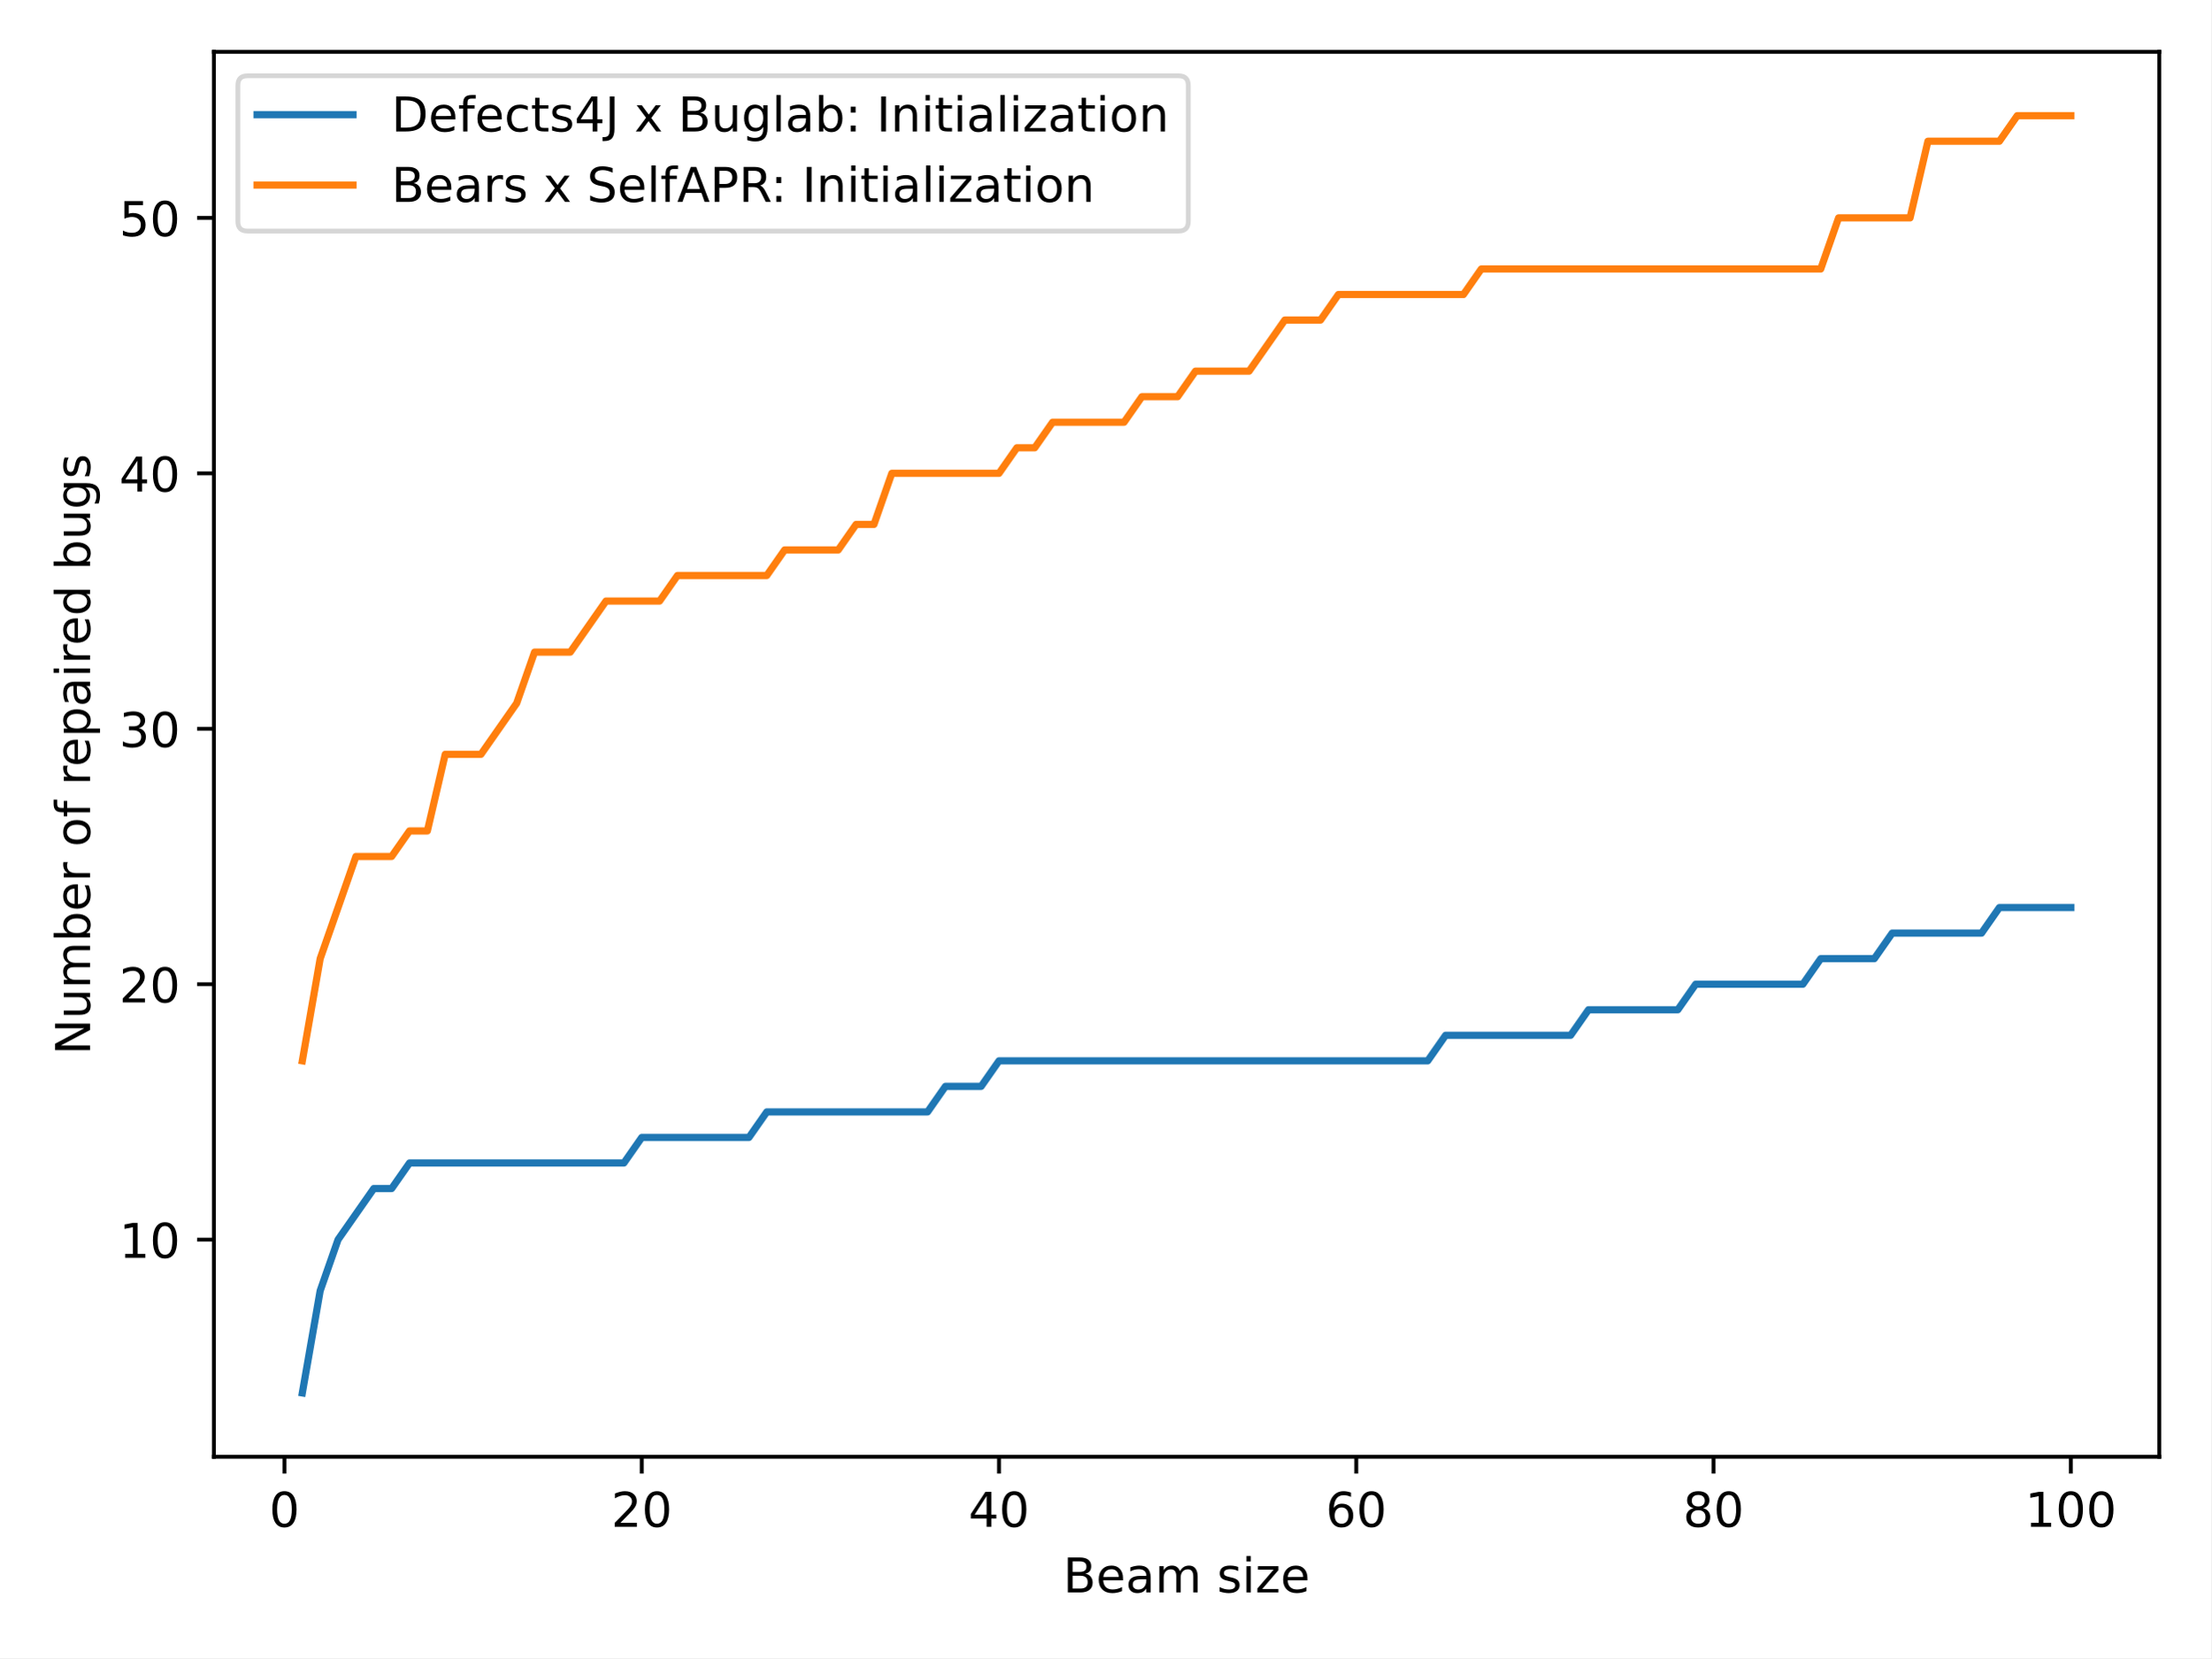
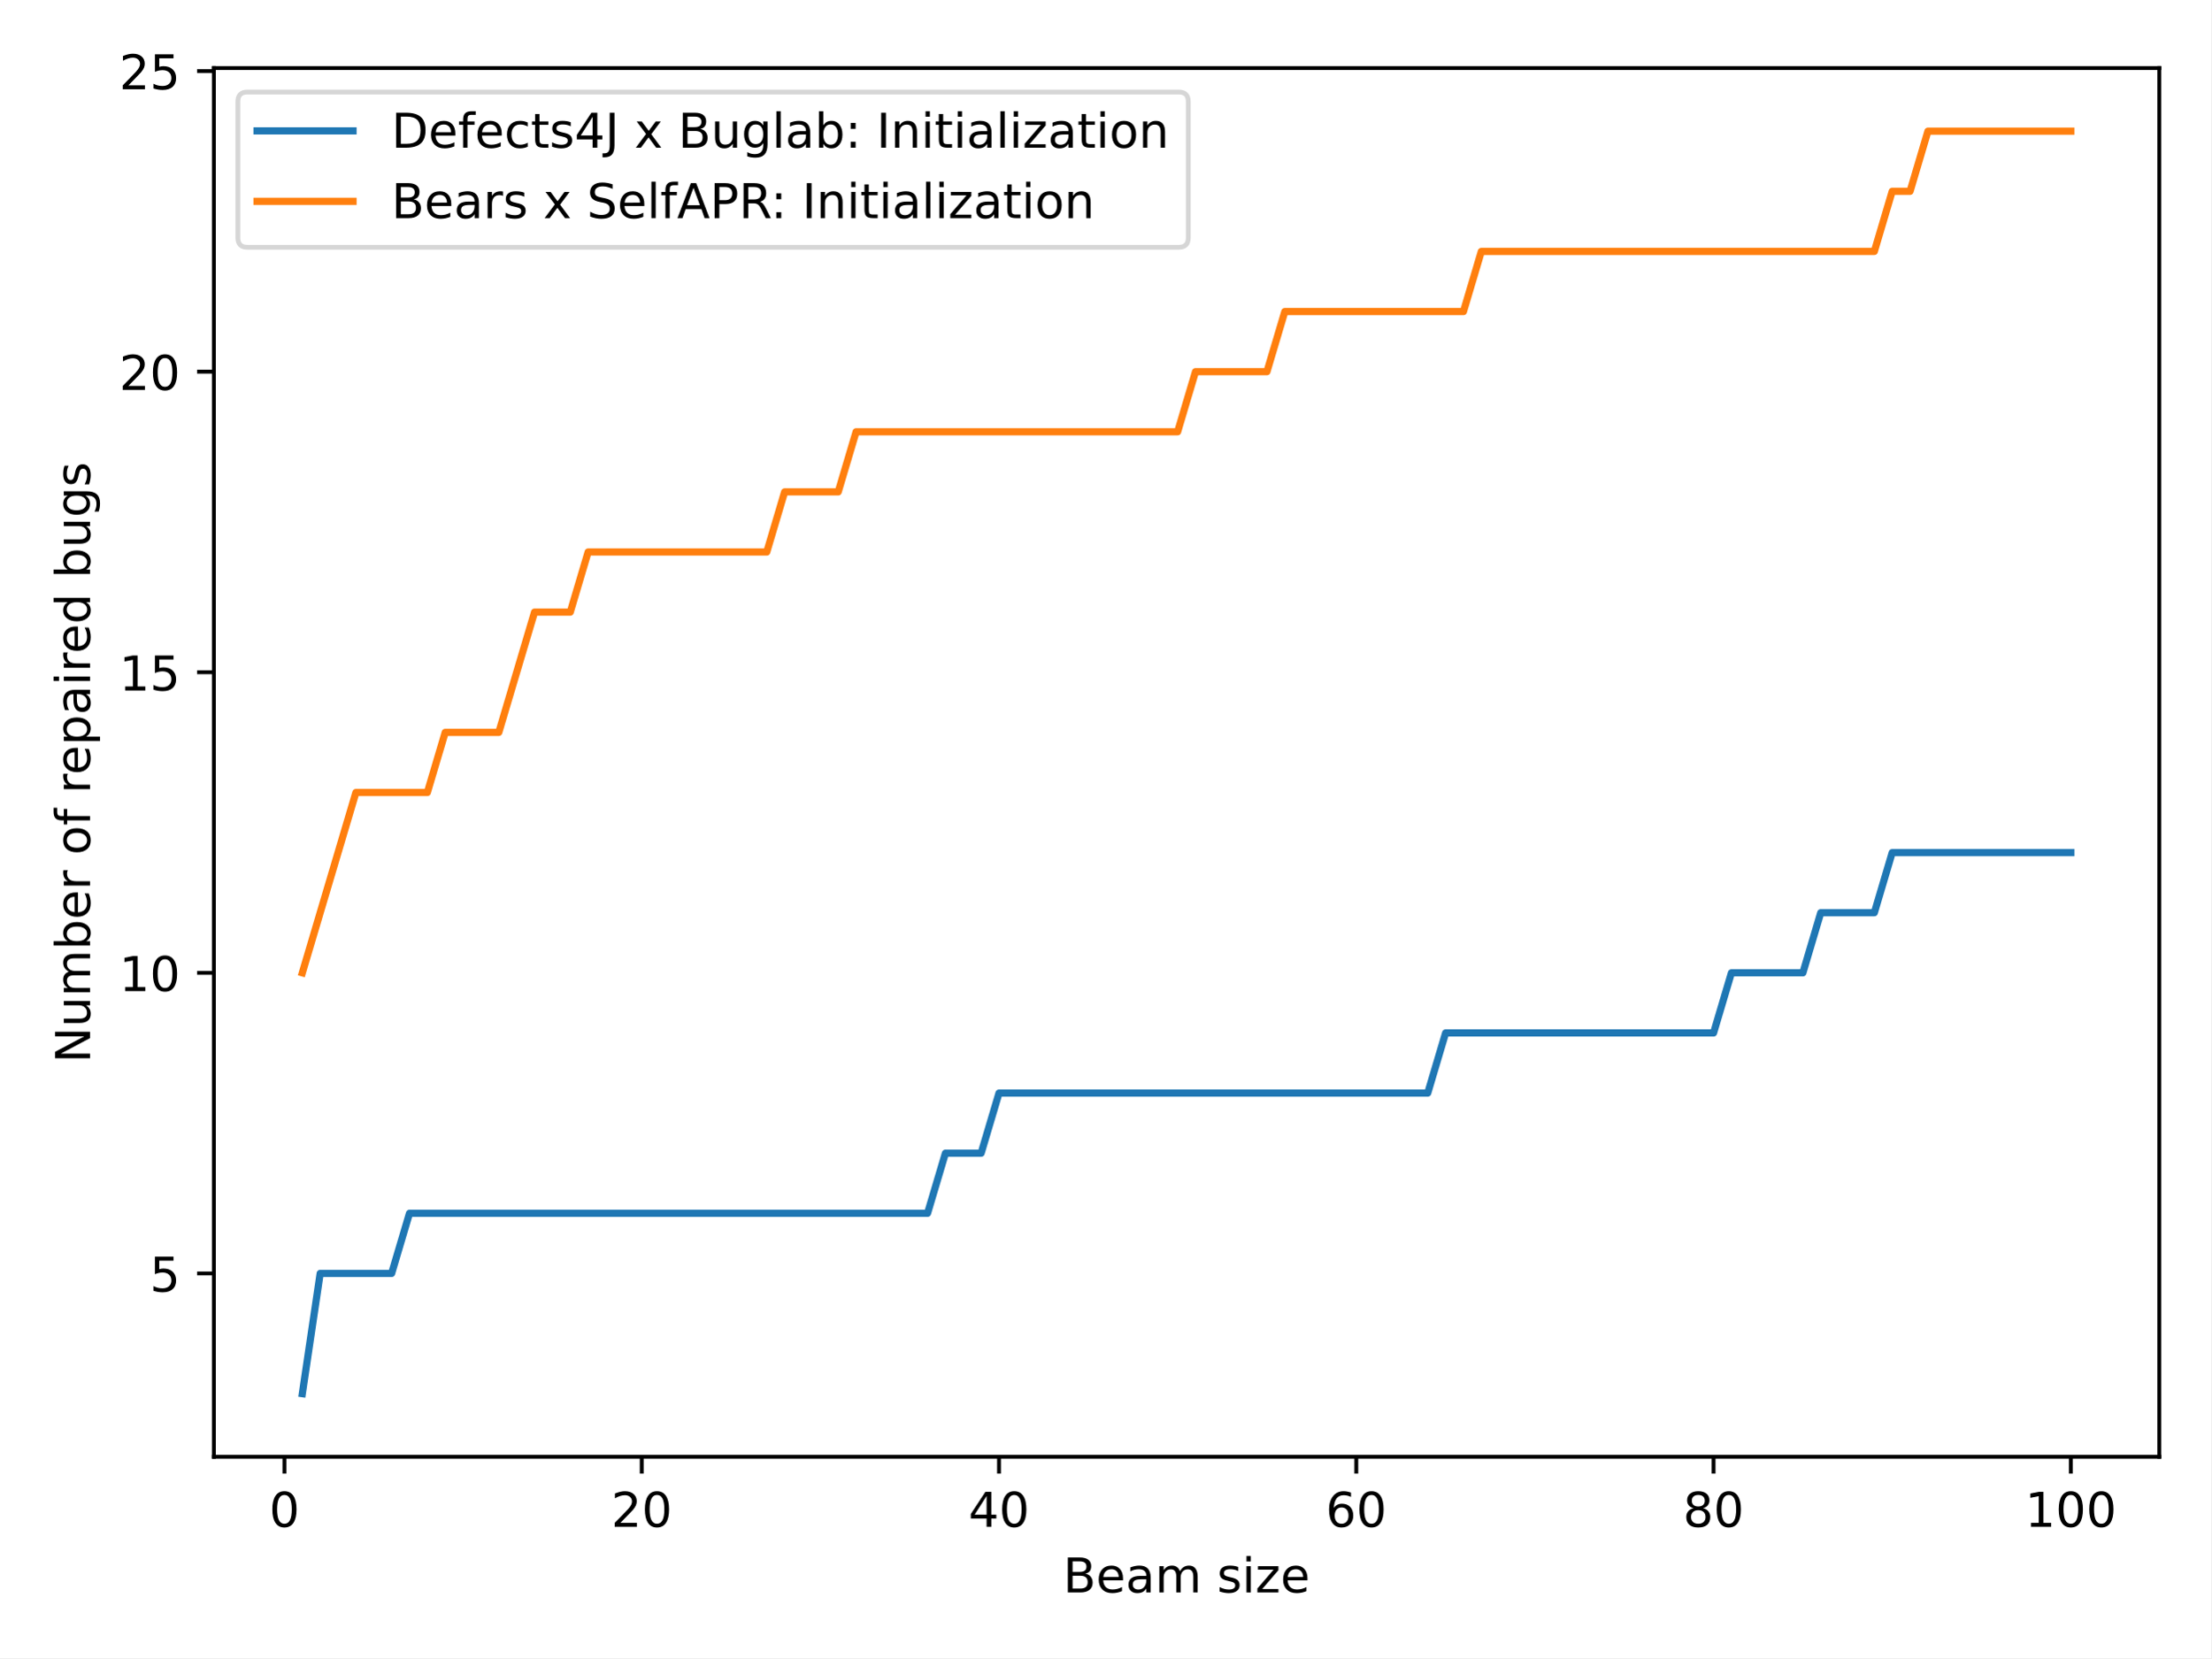
<svg xmlns="http://www.w3.org/2000/svg" xmlns:xlink="http://www.w3.org/1999/xlink" width="460.8pt" height="345.6pt" viewBox="0 0 460.8 345.6" version="1.1">
  <defs>
    <style type="text/css">*{stroke-linejoin: round; stroke-linecap: butt}</style>
  </defs>
  <g id="figure_1">
    <g id="patch_1">
      <path d="M 0 345.6  L 460.8 345.6  L 460.8 0  L 0 0  z " style="fill: #ffffff" />
    </g>
    <g id="axes_1">
      <g id="patch_2">
-         <path d="M 44.57 303.64  L 450 303.64  L 450 10.8  L 44.57 10.8  z " style="fill: #ffffff" />
+         <path d="M 44.57 303.64  L 450 303.64  L 450 14.184  L 44.57 14.184  z " style="fill: #ffffff" />
      </g>
      <g id="matplotlib.axis_1">
        <g id="xtick_1">
          <g id="line2d_1">
            <defs>
-               <path id="m3b5774e916" d="M 0 0  L 0 3.5  " style="stroke: #000000; stroke-width: 0.8" />
-             </defs>
-             <g>
-               <use xlink:href="#m3b5774e916" x="59.276" y="303.64" style="stroke: #000000; stroke-width: 0.8" />
+               <path id="mee2458cc23" d="M 0 0  L 0 3.5  " style="stroke: #000000; stroke-width: 0.8" />
+             </defs>
+             <g>
+               <use xlink:href="#mee2458cc23" x="59.276" y="303.64" style="stroke: #000000; stroke-width: 0.8" />
            </g>
          </g>
          <g id="text_1">
            <g transform="translate(56.09443 318.2384)scale(0.1 -0.1)">
              <defs>
                <path id="DejaVuSans-30" d="M 2034 4250  Q 1547 4250 1301 3770  Q 1056 3291 1056 2328  Q 1056 1369 1301 889  Q 1547 409 2034 409  Q 2525 409 2770 889  Q 3016 1369 3016 2328  Q 3016 3291 2770 3770  Q 2525 4250 2034 4250  z M 2034 4750  Q 2819 4750 3233 4129  Q 3647 3509 3647 2328  Q 3647 1150 3233 529  Q 2819 -91 2034 -91  Q 1250 -91 836 529  Q 422 1150 422 2328  Q 422 3509 836 4129  Q 1250 4750 2034 4750  z " transform="scale(0.015625)" />
              </defs>
              <use xlink:href="#DejaVuSans-30" />
            </g>
          </g>
        </g>
        <g id="xtick_2">
          <g id="line2d_2">
            <g>
-               <use xlink:href="#m3b5774e916" x="133.735" y="303.64" style="stroke: #000000; stroke-width: 0.8" />
+               <use xlink:href="#mee2458cc23" x="133.735" y="303.64" style="stroke: #000000; stroke-width: 0.8" />
            </g>
          </g>
          <g id="text_2">
            <g transform="translate(127.3723 318.2384)scale(0.1 -0.1)">
              <defs>
                <path id="DejaVuSans-32" d="M 1228 531  L 3431 531  L 3431 0  L 469 0  L 469 531  Q 828 903 1448 1529  Q 2069 2156 2228 2338  Q 2531 2678 2651 2914  Q 2772 3150 2772 3378  Q 2772 3750 2511 3984  Q 2250 4219 1831 4219  Q 1534 4219 1204 4116  Q 875 4013 500 3803  L 500 4441  Q 881 4594 1212 4672  Q 1544 4750 1819 4750  Q 2544 4750 2975 4387  Q 3406 4025 3406 3419  Q 3406 3131 3298 2873  Q 3191 2616 2906 2266  Q 2828 2175 2409 1742  Q 1991 1309 1228 531  z " transform="scale(0.015625)" />
              </defs>
              <use xlink:href="#DejaVuSans-32" />
              <use xlink:href="#DejaVuSans-30" x="63.623" />
            </g>
          </g>
        </g>
        <g id="xtick_3">
          <g id="line2d_3">
            <g>
-               <use xlink:href="#m3b5774e916" x="208.194" y="303.64" style="stroke: #000000; stroke-width: 0.8" />
+               <use xlink:href="#mee2458cc23" x="208.194" y="303.64" style="stroke: #000000; stroke-width: 0.8" />
            </g>
          </g>
          <g id="text_3">
            <g transform="translate(201.8315 318.2384)scale(0.1 -0.1)">
              <defs>
                <path id="DejaVuSans-34" d="M 2419 4116  L 825 1625  L 2419 1625  L 2419 4116  z M 2253 4666  L 3047 4666  L 3047 1625  L 3713 1625  L 3713 1100  L 3047 1100  L 3047 0  L 2419 0  L 2419 1100  L 313 1100  L 313 1709  L 2253 4666  z " transform="scale(0.015625)" />
              </defs>
              <use xlink:href="#DejaVuSans-34" />
              <use xlink:href="#DejaVuSans-30" x="63.623" />
            </g>
          </g>
        </g>
        <g id="xtick_4">
          <g id="line2d_4">
            <g>
-               <use xlink:href="#m3b5774e916" x="282.653" y="303.64" style="stroke: #000000; stroke-width: 0.8" />
+               <use xlink:href="#mee2458cc23" x="282.653" y="303.64" style="stroke: #000000; stroke-width: 0.8" />
            </g>
          </g>
          <g id="text_4">
            <g transform="translate(276.2906 318.2384)scale(0.1 -0.1)">
              <defs>
                <path id="DejaVuSans-36" d="M 2113 2584  Q 1688 2584 1439 2293  Q 1191 2003 1191 1497  Q 1191 994 1439 701  Q 1688 409 2113 409  Q 2538 409 2786 701  Q 3034 994 3034 1497  Q 3034 2003 2786 2293  Q 2538 2584 2113 2584  z M 3366 4563  L 3366 3988  Q 3128 4100 2886 4159  Q 2644 4219 2406 4219  Q 1781 4219 1451 3797  Q 1122 3375 1075 2522  Q 1259 2794 1537 2939  Q 1816 3084 2150 3084  Q 2853 3084 3261 2657  Q 3669 2231 3669 1497  Q 3669 778 3244 343  Q 2819 -91 2113 -91  Q 1303 -91 875 529  Q 447 1150 447 2328  Q 447 3434 972 4092  Q 1497 4750 2381 4750  Q 2619 4750 2861 4703  Q 3103 4656 3366 4563  z " transform="scale(0.015625)" />
              </defs>
              <use xlink:href="#DejaVuSans-36" />
              <use xlink:href="#DejaVuSans-30" x="63.623" />
            </g>
          </g>
        </g>
        <g id="xtick_5">
          <g id="line2d_5">
            <g>
-               <use xlink:href="#m3b5774e916" x="357.112" y="303.64" style="stroke: #000000; stroke-width: 0.8" />
+               <use xlink:href="#mee2458cc23" x="357.112" y="303.64" style="stroke: #000000; stroke-width: 0.8" />
            </g>
          </g>
          <g id="text_5">
            <g transform="translate(350.7497 318.2384)scale(0.1 -0.1)">
              <defs>
                <path id="DejaVuSans-38" d="M 2034 2216  Q 1584 2216 1326 1975  Q 1069 1734 1069 1313  Q 1069 891 1326 650  Q 1584 409 2034 409  Q 2484 409 2743 651  Q 3003 894 3003 1313  Q 3003 1734 2745 1975  Q 2488 2216 2034 2216  z M 1403 2484  Q 997 2584 770 2862  Q 544 3141 544 3541  Q 544 4100 942 4425  Q 1341 4750 2034 4750  Q 2731 4750 3128 4425  Q 3525 4100 3525 3541  Q 3525 3141 3298 2862  Q 3072 2584 2669 2484  Q 3125 2378 3379 2068  Q 3634 1759 3634 1313  Q 3634 634 3220 271  Q 2806 -91 2034 -91  Q 1263 -91 848 271  Q 434 634 434 1313  Q 434 1759 690 2068  Q 947 2378 1403 2484  z M 1172 3481  Q 1172 3119 1398 2916  Q 1625 2713 2034 2713  Q 2441 2713 2670 2916  Q 2900 3119 2900 3481  Q 2900 3844 2670 4047  Q 2441 4250 2034 4250  Q 1625 4250 1398 4047  Q 1172 3844 1172 3481  z " transform="scale(0.015625)" />
              </defs>
              <use xlink:href="#DejaVuSans-38" />
              <use xlink:href="#DejaVuSans-30" x="63.623" />
            </g>
          </g>
        </g>
        <g id="xtick_6">
          <g id="line2d_6">
            <g>
-               <use xlink:href="#m3b5774e916" x="431.571" y="303.64" style="stroke: #000000; stroke-width: 0.8" />
+               <use xlink:href="#mee2458cc23" x="431.571" y="303.64" style="stroke: #000000; stroke-width: 0.8" />
            </g>
          </g>
          <g id="text_6">
            <g transform="translate(422.0276 318.2384)scale(0.1 -0.1)">
              <defs>
                <path id="DejaVuSans-31" d="M 794 531  L 1825 531  L 1825 4091  L 703 3866  L 703 4441  L 1819 4666  L 2450 4666  L 2450 531  L 3481 531  L 3481 0  L 794 0  L 794 531  z " transform="scale(0.015625)" />
              </defs>
              <use xlink:href="#DejaVuSans-31" />
              <use xlink:href="#DejaVuSans-30" x="63.623" />
              <use xlink:href="#DejaVuSans-30" x="127.246" />
            </g>
          </g>
        </g>
        <g id="text_7">
          <g transform="translate(221.56 331.9166)scale(0.1 -0.1)">
            <defs>
              <path id="DejaVuSans-42" d="M 1259 2228  L 1259 519  L 2272 519  Q 2781 519 3026 730  Q 3272 941 3272 1375  Q 3272 1813 3026 2020  Q 2781 2228 2272 2228  L 1259 2228  z M 1259 4147  L 1259 2741  L 2194 2741  Q 2656 2741 2882 2914  Q 3109 3088 3109 3444  Q 3109 3797 2882 3972  Q 2656 4147 2194 4147  L 1259 4147  z M 628 4666  L 2241 4666  Q 2963 4666 3353 4366  Q 3744 4066 3744 3513  Q 3744 3084 3544 2831  Q 3344 2578 2956 2516  Q 3422 2416 3680 2098  Q 3938 1781 3938 1306  Q 3938 681 3513 340  Q 3088 0 2303 0  L 628 0  L 628 4666  z " transform="scale(0.015625)" />
              <path id="DejaVuSans-65" d="M 3597 1894  L 3597 1613  L 953 1613  Q 991 1019 1311 708  Q 1631 397 2203 397  Q 2534 397 2845 478  Q 3156 559 3463 722  L 3463 178  Q 3153 47 2828 -22  Q 2503 -91 2169 -91  Q 1331 -91 842 396  Q 353 884 353 1716  Q 353 2575 817 3079  Q 1281 3584 2069 3584  Q 2775 3584 3186 3129  Q 3597 2675 3597 1894  z M 3022 2063  Q 3016 2534 2758 2815  Q 2500 3097 2075 3097  Q 1594 3097 1305 2825  Q 1016 2553 972 2059  L 3022 2063  z " transform="scale(0.015625)" />
              <path id="DejaVuSans-61" d="M 2194 1759  Q 1497 1759 1228 1600  Q 959 1441 959 1056  Q 959 750 1161 570  Q 1363 391 1709 391  Q 2188 391 2477 730  Q 2766 1069 2766 1631  L 2766 1759  L 2194 1759  z M 3341 1997  L 3341 0  L 2766 0  L 2766 531  Q 2569 213 2275 61  Q 1981 -91 1556 -91  Q 1019 -91 701 211  Q 384 513 384 1019  Q 384 1609 779 1909  Q 1175 2209 1959 2209  L 2766 2209  L 2766 2266  Q 2766 2663 2505 2880  Q 2244 3097 1772 3097  Q 1472 3097 1187 3025  Q 903 2953 641 2809  L 641 3341  Q 956 3463 1253 3523  Q 1550 3584 1831 3584  Q 2591 3584 2966 3190  Q 3341 2797 3341 1997  z " transform="scale(0.015625)" />
              <path id="DejaVuSans-6d" d="M 3328 2828  Q 3544 3216 3844 3400  Q 4144 3584 4550 3584  Q 5097 3584 5394 3201  Q 5691 2819 5691 2113  L 5691 0  L 5113 0  L 5113 2094  Q 5113 2597 4934 2840  Q 4756 3084 4391 3084  Q 3944 3084 3684 2787  Q 3425 2491 3425 1978  L 3425 0  L 2847 0  L 2847 2094  Q 2847 2600 2669 2842  Q 2491 3084 2119 3084  Q 1678 3084 1418 2786  Q 1159 2488 1159 1978  L 1159 0  L 581 0  L 581 3500  L 1159 3500  L 1159 2956  Q 1356 3278 1631 3431  Q 1906 3584 2284 3584  Q 2666 3584 2933 3390  Q 3200 3197 3328 2828  z " transform="scale(0.015625)" />
              <path id="DejaVuSans-20" transform="scale(0.015625)" />
              <path id="DejaVuSans-73" d="M 2834 3397  L 2834 2853  Q 2591 2978 2328 3040  Q 2066 3103 1784 3103  Q 1356 3103 1142 2972  Q 928 2841 928 2578  Q 928 2378 1081 2264  Q 1234 2150 1697 2047  L 1894 2003  Q 2506 1872 2764 1633  Q 3022 1394 3022 966  Q 3022 478 2636 193  Q 2250 -91 1575 -91  Q 1294 -91 989 -36  Q 684 19 347 128  L 347 722  Q 666 556 975 473  Q 1284 391 1588 391  Q 1994 391 2212 530  Q 2431 669 2431 922  Q 2431 1156 2273 1281  Q 2116 1406 1581 1522  L 1381 1569  Q 847 1681 609 1914  Q 372 2147 372 2553  Q 372 3047 722 3315  Q 1072 3584 1716 3584  Q 2034 3584 2315 3537  Q 2597 3491 2834 3397  z " transform="scale(0.015625)" />
              <path id="DejaVuSans-69" d="M 603 3500  L 1178 3500  L 1178 0  L 603 0  L 603 3500  z M 603 4863  L 1178 4863  L 1178 4134  L 603 4134  L 603 4863  z " transform="scale(0.015625)" />
              <path id="DejaVuSans-7a" d="M 353 3500  L 3084 3500  L 3084 2975  L 922 459  L 3084 459  L 3084 0  L 275 0  L 275 525  L 2438 3041  L 353 3041  L 353 3500  z " transform="scale(0.015625)" />
            </defs>
            <use xlink:href="#DejaVuSans-42" />
            <use xlink:href="#DejaVuSans-65" x="68.604" />
            <use xlink:href="#DejaVuSans-61" x="130.127" />
            <use xlink:href="#DejaVuSans-6d" x="191.406" />
            <use xlink:href="#DejaVuSans-20" x="288.818" />
            <use xlink:href="#DejaVuSans-73" x="320.605" />
            <use xlink:href="#DejaVuSans-69" x="372.705" />
            <use xlink:href="#DejaVuSans-7a" x="400.488" />
            <use xlink:href="#DejaVuSans-65" x="452.979" />
          </g>
        </g>
      </g>
      <g id="matplotlib.axis_2">
        <g id="ytick_1">
          <g id="line2d_7">
            <defs>
-               <path id="m603ce74f40" d="M 0 0  L -3.5 0  " style="stroke: #000000; stroke-width: 0.8" />
-             </defs>
-             <g>
-               <use xlink:href="#m603ce74f40" x="44.57" y="258.383" style="stroke: #000000; stroke-width: 0.8" />
+               <path id="m4f5c4b440c" d="M 0 0  L -3.5 0  " style="stroke: #000000; stroke-width: 0.8" />
+             </defs>
+             <g>
+               <use xlink:href="#m4f5c4b440c" x="44.57" y="265.422" style="stroke: #000000; stroke-width: 0.8" />
            </g>
          </g>
          <g id="text_8">
-             <g transform="translate(24.845 262.1821)scale(0.1 -0.1)">
-               <use xlink:href="#DejaVuSans-31" />
-               <use xlink:href="#DejaVuSans-30" x="63.623" />
+             <g transform="translate(31.2075 269.221)scale(0.1 -0.1)">
+               <defs>
+                 <path id="DejaVuSans-35" d="M 691 4666  L 3169 4666  L 3169 4134  L 1269 4134  L 1269 2991  Q 1406 3038 1543 3061  Q 1681 3084 1819 3084  Q 2600 3084 3056 2656  Q 3513 2228 3513 1497  Q 3513 744 3044 326  Q 2575 -91 1722 -91  Q 1428 -91 1123 -41  Q 819 9 494 109  L 494 744  Q 775 591 1075 516  Q 1375 441 1709 441  Q 2250 441 2565 725  Q 2881 1009 2881 1497  Q 2881 1984 2565 2268  Q 2250 2553 1709 2553  Q 1456 2553 1204 2497  Q 953 2441 691 2322  L 691 4666  z " transform="scale(0.015625)" />
+               </defs>
+               <use xlink:href="#DejaVuSans-35" />
            </g>
          </g>
        </g>
        <g id="ytick_2">
          <g id="line2d_8">
            <g>
-               <use xlink:href="#m603ce74f40" x="44.57" y="205.139" style="stroke: #000000; stroke-width: 0.8" />
+               <use xlink:href="#m4f5c4b440c" x="44.57" y="202.769" style="stroke: #000000; stroke-width: 0.8" />
            </g>
          </g>
          <g id="text_9">
-             <g transform="translate(24.845 208.9385)scale(0.1 -0.1)">
-               <use xlink:href="#DejaVuSans-32" />
+             <g transform="translate(24.845 206.5682)scale(0.1 -0.1)">
+               <use xlink:href="#DejaVuSans-31" />
              <use xlink:href="#DejaVuSans-30" x="63.623" />
            </g>
          </g>
        </g>
        <g id="ytick_3">
          <g id="line2d_9">
            <g>
-               <use xlink:href="#m603ce74f40" x="44.57" y="151.896" style="stroke: #000000; stroke-width: 0.8" />
+               <use xlink:href="#m4f5c4b440c" x="44.57" y="140.116" style="stroke: #000000; stroke-width: 0.8" />
            </g>
          </g>
          <g id="text_10">
-             <g transform="translate(24.845 155.6949)scale(0.1 -0.1)">
-               <defs>
-                 <path id="DejaVuSans-33" d="M 2597 2516  Q 3050 2419 3304 2112  Q 3559 1806 3559 1356  Q 3559 666 3084 287  Q 2609 -91 1734 -91  Q 1441 -91 1130 -33  Q 819 25 488 141  L 488 750  Q 750 597 1062 519  Q 1375 441 1716 441  Q 2309 441 2620 675  Q 2931 909 2931 1356  Q 2931 1769 2642 2001  Q 2353 2234 1838 2234  L 1294 2234  L 1294 2753  L 1863 2753  Q 2328 2753 2575 2939  Q 2822 3125 2822 3475  Q 2822 3834 2567 4026  Q 2313 4219 1838 4219  Q 1578 4219 1281 4162  Q 984 4106 628 3988  L 628 4550  Q 988 4650 1302 4700  Q 1616 4750 1894 4750  Q 2613 4750 3031 4423  Q 3450 4097 3450 3541  Q 3450 3153 3228 2886  Q 3006 2619 2597 2516  z " transform="scale(0.015625)" />
-               </defs>
-               <use xlink:href="#DejaVuSans-33" />
-               <use xlink:href="#DejaVuSans-30" x="63.623" />
+             <g transform="translate(24.845 143.9154)scale(0.1 -0.1)">
+               <use xlink:href="#DejaVuSans-31" />
+               <use xlink:href="#DejaVuSans-35" x="63.623" />
            </g>
          </g>
        </g>
        <g id="ytick_4">
          <g id="line2d_10">
            <g>
-               <use xlink:href="#m603ce74f40" x="44.57" y="98.652" style="stroke: #000000; stroke-width: 0.8" />
+               <use xlink:href="#m4f5c4b440c" x="44.57" y="77.463" style="stroke: #000000; stroke-width: 0.8" />
            </g>
          </g>
          <g id="text_11">
-             <g transform="translate(24.845 102.4512)scale(0.1 -0.1)">
-               <use xlink:href="#DejaVuSans-34" />
+             <g transform="translate(24.845 81.26256)scale(0.1 -0.1)">
+               <use xlink:href="#DejaVuSans-32" />
              <use xlink:href="#DejaVuSans-30" x="63.623" />
            </g>
          </g>
        </g>
        <g id="ytick_5">
          <g id="line2d_11">
            <g>
-               <use xlink:href="#m603ce74f40" x="44.57" y="45.408" style="stroke: #000000; stroke-width: 0.8" />
+               <use xlink:href="#m4f5c4b440c" x="44.57" y="14.811" style="stroke: #000000; stroke-width: 0.8" />
            </g>
          </g>
          <g id="text_12">
-             <g transform="translate(24.845 49.20758)scale(0.1 -0.1)">
-               <defs>
-                 <path id="DejaVuSans-35" d="M 691 4666  L 3169 4666  L 3169 4134  L 1269 4134  L 1269 2991  Q 1406 3038 1543 3061  Q 1681 3084 1819 3084  Q 2600 3084 3056 2656  Q 3513 2228 3513 1497  Q 3513 744 3044 326  Q 2575 -91 1722 -91  Q 1428 -91 1123 -41  Q 819 9 494 109  L 494 744  Q 775 591 1075 516  Q 1375 441 1709 441  Q 2250 441 2565 725  Q 2881 1009 2881 1497  Q 2881 1984 2565 2268  Q 2250 2553 1709 2553  Q 1456 2553 1204 2497  Q 953 2441 691 2322  L 691 4666  z " transform="scale(0.015625)" />
-               </defs>
-               <use xlink:href="#DejaVuSans-35" />
-               <use xlink:href="#DejaVuSans-30" x="63.623" />
+             <g transform="translate(24.845 18.60975)scale(0.1 -0.1)">
+               <use xlink:href="#DejaVuSans-32" />
+               <use xlink:href="#DejaVuSans-35" x="63.623" />
            </g>
          </g>
        </g>
        <g id="text_13">
-           <g transform="translate(18.76531 219.8552)rotate(-90)scale(0.1 -0.1)">
+           <g transform="translate(18.76531 221.5472)rotate(-90)scale(0.1 -0.1)">
            <defs>
              <path id="DejaVuSans-4e" d="M 628 4666  L 1478 4666  L 3547 763  L 3547 4666  L 4159 4666  L 4159 0  L 3309 0  L 1241 3903  L 1241 0  L 628 0  L 628 4666  z " transform="scale(0.015625)" />
              <path id="DejaVuSans-75" d="M 544 1381  L 544 3500  L 1119 3500  L 1119 1403  Q 1119 906 1312 657  Q 1506 409 1894 409  Q 2359 409 2629 706  Q 2900 1003 2900 1516  L 2900 3500  L 3475 3500  L 3475 0  L 2900 0  L 2900 538  Q 2691 219 2414 64  Q 2138 -91 1772 -91  Q 1169 -91 856 284  Q 544 659 544 1381  z M 1991 3584  L 1991 3584  z " transform="scale(0.015625)" />
              <path id="DejaVuSans-62" d="M 3116 1747  Q 3116 2381 2855 2742  Q 2594 3103 2138 3103  Q 1681 3103 1420 2742  Q 1159 2381 1159 1747  Q 1159 1113 1420 752  Q 1681 391 2138 391  Q 2594 391 2855 752  Q 3116 1113 3116 1747  z M 1159 2969  Q 1341 3281 1617 3432  Q 1894 3584 2278 3584  Q 2916 3584 3314 3078  Q 3713 2572 3713 1747  Q 3713 922 3314 415  Q 2916 -91 2278 -91  Q 1894 -91 1617 61  Q 1341 213 1159 525  L 1159 0  L 581 0  L 581 4863  L 1159 4863  L 1159 2969  z " transform="scale(0.015625)" />
              <path id="DejaVuSans-72" d="M 2631 2963  Q 2534 3019 2420 3045  Q 2306 3072 2169 3072  Q 1681 3072 1420 2755  Q 1159 2438 1159 1844  L 1159 0  L 581 0  L 581 3500  L 1159 3500  L 1159 2956  Q 1341 3275 1631 3429  Q 1922 3584 2338 3584  Q 2397 3584 2469 3576  Q 2541 3569 2628 3553  L 2631 2963  z " transform="scale(0.015625)" />
              <path id="DejaVuSans-6f" d="M 1959 3097  Q 1497 3097 1228 2736  Q 959 2375 959 1747  Q 959 1119 1226 758  Q 1494 397 1959 397  Q 2419 397 2687 759  Q 2956 1122 2956 1747  Q 2956 2369 2687 2733  Q 2419 3097 1959 3097  z M 1959 3584  Q 2709 3584 3137 3096  Q 3566 2609 3566 1747  Q 3566 888 3137 398  Q 2709 -91 1959 -91  Q 1206 -91 779 398  Q 353 888 353 1747  Q 353 2609 779 3096  Q 1206 3584 1959 3584  z " transform="scale(0.015625)" />
              <path id="DejaVuSans-66" d="M 2375 4863  L 2375 4384  L 1825 4384  Q 1516 4384 1395 4259  Q 1275 4134 1275 3809  L 1275 3500  L 2222 3500  L 2222 3053  L 1275 3053  L 1275 0  L 697 0  L 697 3053  L 147 3053  L 147 3500  L 697 3500  L 697 3744  Q 697 4328 969 4595  Q 1241 4863 1831 4863  L 2375 4863  z " transform="scale(0.015625)" />
              <path id="DejaVuSans-70" d="M 1159 525  L 1159 -1331  L 581 -1331  L 581 3500  L 1159 3500  L 1159 2969  Q 1341 3281 1617 3432  Q 1894 3584 2278 3584  Q 2916 3584 3314 3078  Q 3713 2572 3713 1747  Q 3713 922 3314 415  Q 2916 -91 2278 -91  Q 1894 -91 1617 61  Q 1341 213 1159 525  z M 3116 1747  Q 3116 2381 2855 2742  Q 2594 3103 2138 3103  Q 1681 3103 1420 2742  Q 1159 2381 1159 1747  Q 1159 1113 1420 752  Q 1681 391 2138 391  Q 2594 391 2855 752  Q 3116 1113 3116 1747  z " transform="scale(0.015625)" />
              <path id="DejaVuSans-64" d="M 2906 2969  L 2906 4863  L 3481 4863  L 3481 0  L 2906 0  L 2906 525  Q 2725 213 2448 61  Q 2172 -91 1784 -91  Q 1150 -91 751 415  Q 353 922 353 1747  Q 353 2572 751 3078  Q 1150 3584 1784 3584  Q 2172 3584 2448 3432  Q 2725 3281 2906 2969  z M 947 1747  Q 947 1113 1208 752  Q 1469 391 1925 391  Q 2381 391 2643 752  Q 2906 1113 2906 1747  Q 2906 2381 2643 2742  Q 2381 3103 1925 3103  Q 1469 3103 1208 2742  Q 947 2381 947 1747  z " transform="scale(0.015625)" />
              <path id="DejaVuSans-67" d="M 2906 1791  Q 2906 2416 2648 2759  Q 2391 3103 1925 3103  Q 1463 3103 1205 2759  Q 947 2416 947 1791  Q 947 1169 1205 825  Q 1463 481 1925 481  Q 2391 481 2648 825  Q 2906 1169 2906 1791  z M 3481 434  Q 3481 -459 3084 -895  Q 2688 -1331 1869 -1331  Q 1566 -1331 1297 -1286  Q 1028 -1241 775 -1147  L 775 -588  Q 1028 -725 1275 -790  Q 1522 -856 1778 -856  Q 2344 -856 2625 -561  Q 2906 -266 2906 331  L 2906 616  Q 2728 306 2450 153  Q 2172 0 1784 0  Q 1141 0 747 490  Q 353 981 353 1791  Q 353 2603 747 3093  Q 1141 3584 1784 3584  Q 2172 3584 2450 3431  Q 2728 3278 2906 2969  L 2906 3500  L 3481 3500  L 3481 434  z " transform="scale(0.015625)" />
            </defs>
            <use xlink:href="#DejaVuSans-4e" />
            <use xlink:href="#DejaVuSans-75" x="74.805" />
            <use xlink:href="#DejaVuSans-6d" x="138.184" />
            <use xlink:href="#DejaVuSans-62" x="235.596" />
            <use xlink:href="#DejaVuSans-65" x="299.072" />
            <use xlink:href="#DejaVuSans-72" x="360.596" />
            <use xlink:href="#DejaVuSans-20" x="401.709" />
            <use xlink:href="#DejaVuSans-6f" x="433.496" />
            <use xlink:href="#DejaVuSans-66" x="494.678" />
            <use xlink:href="#DejaVuSans-20" x="529.883" />
            <use xlink:href="#DejaVuSans-72" x="561.67" />
            <use xlink:href="#DejaVuSans-65" x="600.533" />
            <use xlink:href="#DejaVuSans-70" x="662.057" />
            <use xlink:href="#DejaVuSans-61" x="725.533" />
            <use xlink:href="#DejaVuSans-69" x="786.812" />
            <use xlink:href="#DejaVuSans-72" x="814.596" />
            <use xlink:href="#DejaVuSans-65" x="853.459" />
            <use xlink:href="#DejaVuSans-64" x="914.982" />
            <use xlink:href="#DejaVuSans-20" x="978.459" />
            <use xlink:href="#DejaVuSans-62" x="1010.246" />
            <use xlink:href="#DejaVuSans-75" x="1073.723" />
            <use xlink:href="#DejaVuSans-67" x="1137.102" />
            <use xlink:href="#DejaVuSans-73" x="1200.578" />
          </g>
        </g>
      </g>
      <g id="line2d_12">
-         <path d="M 62.999 290.329  L 66.722 269.032  L 70.445 258.383  L 74.168 253.059  L 77.89 247.734  L 81.613 247.734  L 85.336 242.41  L 89.059 242.41  L 92.782 242.41  L 96.505 242.41  L 100.228 242.41  L 103.951 242.41  L 107.674 242.41  L 111.397 242.41  L 115.12 242.41  L 118.843 242.41  L 122.566 242.41  L 126.289 242.41  L 130.012 242.41  L 133.735 237.085  L 137.458 237.085  L 141.181 237.085  L 144.904 237.085  L 148.627 237.085  L 152.35 237.085  L 156.073 237.085  L 159.796 231.761  L 163.518 231.761  L 167.241 231.761  L 170.964 231.761  L 174.687 231.761  L 178.41 231.761  L 182.133 231.761  L 185.856 231.761  L 189.579 231.761  L 193.302 231.761  L 197.025 226.437  L 200.748 226.437  L 204.471 226.437  L 208.194 221.112  L 211.917 221.112  L 215.64 221.112  L 219.363 221.112  L 223.086 221.112  L 226.809 221.112  L 230.532 221.112  L 234.255 221.112  L 237.978 221.112  L 241.701 221.112  L 245.424 221.112  L 249.146 221.112  L 252.869 221.112  L 256.592 221.112  L 260.315 221.112  L 264.038 221.112  L 267.761 221.112  L 271.484 221.112  L 275.207 221.112  L 278.93 221.112  L 282.653 221.112  L 286.376 221.112  L 290.099 221.112  L 293.822 221.112  L 297.545 221.112  L 301.268 215.788  L 304.991 215.788  L 308.714 215.788  L 312.437 215.788  L 316.16 215.788  L 319.883 215.788  L 323.606 215.788  L 327.329 215.788  L 331.052 210.464  L 334.774 210.464  L 338.497 210.464  L 342.22 210.464  L 345.943 210.464  L 349.666 210.464  L 353.389 205.139  L 357.112 205.139  L 360.835 205.139  L 364.558 205.139  L 368.281 205.139  L 372.004 205.139  L 375.727 205.139  L 379.45 199.815  L 383.173 199.815  L 386.896 199.815  L 390.619 199.815  L 394.342 194.491  L 398.065 194.491  L 401.788 194.491  L 405.511 194.491  L 409.234 194.491  L 412.957 194.491  L 416.68 189.166  L 420.402 189.166  L 424.125 189.166  L 427.848 189.166  L 431.571 189.166  " clip-path="url(#p44f2c71b63)" style="fill: none; stroke: #1f77b4; stroke-width: 1.5; stroke-linecap: square" />
+         <path d="M 62.999 290.483  L 66.722 265.422  L 70.445 265.422  L 74.168 265.422  L 77.89 265.422  L 81.613 265.422  L 85.336 252.891  L 89.059 252.891  L 92.782 252.891  L 96.505 252.891  L 100.228 252.891  L 103.951 252.891  L 107.674 252.891  L 111.397 252.891  L 115.12 252.891  L 118.843 252.891  L 122.566 252.891  L 126.289 252.891  L 130.012 252.891  L 133.735 252.891  L 137.458 252.891  L 141.181 252.891  L 144.904 252.891  L 148.627 252.891  L 152.35 252.891  L 156.073 252.891  L 159.796 252.891  L 163.518 252.891  L 167.241 252.891  L 170.964 252.891  L 174.687 252.891  L 178.41 252.891  L 182.133 252.891  L 185.856 252.891  L 189.579 252.891  L 193.302 252.891  L 197.025 240.361  L 200.748 240.361  L 204.471 240.361  L 208.194 227.83  L 211.917 227.83  L 215.64 227.83  L 219.363 227.83  L 223.086 227.83  L 226.809 227.83  L 230.532 227.83  L 234.255 227.83  L 237.978 227.83  L 241.701 227.83  L 245.424 227.83  L 249.146 227.83  L 252.869 227.83  L 256.592 227.83  L 260.315 227.83  L 264.038 227.83  L 267.761 227.83  L 271.484 227.83  L 275.207 227.83  L 278.93 227.83  L 282.653 227.83  L 286.376 227.83  L 290.099 227.83  L 293.822 227.83  L 297.545 227.83  L 301.268 215.3  L 304.991 215.3  L 308.714 215.3  L 312.437 215.3  L 316.16 215.3  L 319.883 215.3  L 323.606 215.3  L 327.329 215.3  L 331.052 215.3  L 334.774 215.3  L 338.497 215.3  L 342.22 215.3  L 345.943 215.3  L 349.666 215.3  L 353.389 215.3  L 357.112 215.3  L 360.835 202.769  L 364.558 202.769  L 368.281 202.769  L 372.004 202.769  L 375.727 202.769  L 379.45 190.238  L 383.173 190.238  L 386.896 190.238  L 390.619 190.238  L 394.342 177.708  L 398.065 177.708  L 401.788 177.708  L 405.511 177.708  L 409.234 177.708  L 412.957 177.708  L 416.68 177.708  L 420.402 177.708  L 424.125 177.708  L 427.848 177.708  L 431.571 177.708  " clip-path="url(#p94523658b7)" style="fill: none; stroke: #1f77b4; stroke-width: 1.5; stroke-linecap: square" />
      </g>
      <g id="line2d_13">
-         <path d="M 62.999 221.112  L 66.722 199.815  L 70.445 189.166  L 74.168 178.517  L 77.89 178.517  L 81.613 178.517  L 85.336 173.193  L 89.059 173.193  L 92.782 157.22  L 96.505 157.22  L 100.228 157.22  L 103.951 151.896  L 107.674 146.571  L 111.397 135.923  L 115.12 135.923  L 118.843 135.923  L 122.566 130.598  L 126.289 125.274  L 130.012 125.274  L 133.735 125.274  L 137.458 125.274  L 141.181 119.949  L 144.904 119.949  L 148.627 119.949  L 152.35 119.949  L 156.073 119.949  L 159.796 119.949  L 163.518 114.625  L 167.241 114.625  L 170.964 114.625  L 174.687 114.625  L 178.41 109.301  L 182.133 109.301  L 185.856 98.652  L 189.579 98.652  L 193.302 98.652  L 197.025 98.652  L 200.748 98.652  L 204.471 98.652  L 208.194 98.652  L 211.917 93.328  L 215.64 93.328  L 219.363 88.003  L 223.086 88.003  L 226.809 88.003  L 230.532 88.003  L 234.255 88.003  L 237.978 82.679  L 241.701 82.679  L 245.424 82.679  L 249.146 77.355  L 252.869 77.355  L 256.592 77.355  L 260.315 77.355  L 264.038 72.03  L 267.761 66.706  L 271.484 66.706  L 275.207 66.706  L 278.93 61.381  L 282.653 61.381  L 286.376 61.381  L 290.099 61.381  L 293.822 61.381  L 297.545 61.381  L 301.268 61.381  L 304.991 61.381  L 308.714 56.057  L 312.437 56.057  L 316.16 56.057  L 319.883 56.057  L 323.606 56.057  L 327.329 56.057  L 331.052 56.057  L 334.774 56.057  L 338.497 56.057  L 342.22 56.057  L 345.943 56.057  L 349.666 56.057  L 353.389 56.057  L 357.112 56.057  L 360.835 56.057  L 364.558 56.057  L 368.281 56.057  L 372.004 56.057  L 375.727 56.057  L 379.45 56.057  L 383.173 45.408  L 386.896 45.408  L 390.619 45.408  L 394.342 45.408  L 398.065 45.408  L 401.788 29.435  L 405.511 29.435  L 409.234 29.435  L 412.957 29.435  L 416.68 29.435  L 420.402 24.111  L 424.125 24.111  L 427.848 24.111  L 431.571 24.111  " clip-path="url(#p44f2c71b63)" style="fill: none; stroke: #ff7f0e; stroke-width: 1.5; stroke-linecap: square" />
+         <path d="M 62.999 202.769  L 66.722 190.238  L 70.445 177.708  L 74.168 165.177  L 77.89 165.177  L 81.613 165.177  L 85.336 165.177  L 89.059 165.177  L 92.782 152.647  L 96.505 152.647  L 100.228 152.647  L 103.951 152.647  L 107.674 140.116  L 111.397 127.586  L 115.12 127.586  L 118.843 127.586  L 122.566 115.055  L 126.289 115.055  L 130.012 115.055  L 133.735 115.055  L 137.458 115.055  L 141.181 115.055  L 144.904 115.055  L 148.627 115.055  L 152.35 115.055  L 156.073 115.055  L 159.796 115.055  L 163.518 102.524  L 167.241 102.524  L 170.964 102.524  L 174.687 102.524  L 178.41 89.994  L 182.133 89.994  L 185.856 89.994  L 189.579 89.994  L 193.302 89.994  L 197.025 89.994  L 200.748 89.994  L 204.471 89.994  L 208.194 89.994  L 211.917 89.994  L 215.64 89.994  L 219.363 89.994  L 223.086 89.994  L 226.809 89.994  L 230.532 89.994  L 234.255 89.994  L 237.978 89.994  L 241.701 89.994  L 245.424 89.994  L 249.146 77.463  L 252.869 77.463  L 256.592 77.463  L 260.315 77.463  L 264.038 77.463  L 267.761 64.933  L 271.484 64.933  L 275.207 64.933  L 278.93 64.933  L 282.653 64.933  L 286.376 64.933  L 290.099 64.933  L 293.822 64.933  L 297.545 64.933  L 301.268 64.933  L 304.991 64.933  L 308.714 52.402  L 312.437 52.402  L 316.16 52.402  L 319.883 52.402  L 323.606 52.402  L 327.329 52.402  L 331.052 52.402  L 334.774 52.402  L 338.497 52.402  L 342.22 52.402  L 345.943 52.402  L 349.666 52.402  L 353.389 52.402  L 357.112 52.402  L 360.835 52.402  L 364.558 52.402  L 368.281 52.402  L 372.004 52.402  L 375.727 52.402  L 379.45 52.402  L 383.173 52.402  L 386.896 52.402  L 390.619 52.402  L 394.342 39.872  L 398.065 39.872  L 401.788 27.341  L 405.511 27.341  L 409.234 27.341  L 412.957 27.341  L 416.68 27.341  L 420.402 27.341  L 424.125 27.341  L 427.848 27.341  L 431.571 27.341  " clip-path="url(#p94523658b7)" style="fill: none; stroke: #ff7f0e; stroke-width: 1.5; stroke-linecap: square" />
      </g>
      <g id="patch_3">
-         <path d="M 44.57 303.64  L 44.57 10.8  " style="fill: none; stroke: #000000; stroke-width: 0.8; stroke-linejoin: miter; stroke-linecap: square" />
+         <path d="M 44.57 303.64  L 44.57 14.184  " style="fill: none; stroke: #000000; stroke-width: 0.8; stroke-linejoin: miter; stroke-linecap: square" />
      </g>
      <g id="patch_4">
-         <path d="M 450 303.64  L 450 10.8  " style="fill: none; stroke: #000000; stroke-width: 0.8; stroke-linejoin: miter; stroke-linecap: square" />
+         <path d="M 450 303.64  L 450 14.184  " style="fill: none; stroke: #000000; stroke-width: 0.8; stroke-linejoin: miter; stroke-linecap: square" />
      </g>
      <g id="patch_5">
        <path d="M 44.57 303.64  L 450 303.64  " style="fill: none; stroke: #000000; stroke-width: 0.8; stroke-linejoin: miter; stroke-linecap: square" />
      </g>
      <g id="patch_6">
-         <path d="M 44.57 10.8  L 450 10.8  " style="fill: none; stroke: #000000; stroke-width: 0.8; stroke-linejoin: miter; stroke-linecap: square" />
+         <path d="M 44.57 14.184  L 450 14.184  " style="fill: none; stroke: #000000; stroke-width: 0.8; stroke-linejoin: miter; stroke-linecap: square" />
      </g>
      <g id="legend_1">
        <g id="patch_7">
-           <path d="M 51.57 48.156  L 245.64 48.156  Q 247.64 48.156 247.64 46.156  L 247.64 17.8  Q 247.64 15.8 245.64 15.8  L 51.57 15.8  Q 49.57 15.8 49.57 17.8  L 49.57 46.156  Q 49.57 48.156 51.57 48.156  z " style="fill: #ffffff; opacity: 0.8; stroke: #cccccc; stroke-linejoin: miter" />
+           <path d="M 51.57 51.54  L 245.64 51.54  Q 247.64 51.54 247.64 49.54  L 247.64 21.184  Q 247.64 19.184 245.64 19.184  L 51.57 19.184  Q 49.57 19.184 49.57 21.184  L 49.57 49.54  Q 49.57 51.54 51.57 51.54  z " style="fill: #ffffff; opacity: 0.8; stroke: #cccccc; stroke-linejoin: miter" />
        </g>
        <g id="line2d_14">
-           <path d="M 53.57 23.898  L 63.57 23.898  L 73.57 23.898  " style="fill: none; stroke: #1f77b4; stroke-width: 1.5; stroke-linecap: square" />
+           <path d="M 53.57 27.282  L 63.57 27.282  L 73.57 27.282  " style="fill: none; stroke: #1f77b4; stroke-width: 1.5; stroke-linecap: square" />
        </g>
        <g id="text_14">
-           <g transform="translate(81.57 27.39844)scale(0.1 -0.1)">
+           <g transform="translate(81.57 30.78244)scale(0.1 -0.1)">
            <defs>
              <path id="DejaVuSans-44" d="M 1259 4147  L 1259 519  L 2022 519  Q 2988 519 3436 956  Q 3884 1394 3884 2338  Q 3884 3275 3436 3711  Q 2988 4147 2022 4147  L 1259 4147  z M 628 4666  L 1925 4666  Q 3281 4666 3915 4102  Q 4550 3538 4550 2338  Q 4550 1131 3912 565  Q 3275 0 1925 0  L 628 0  L 628 4666  z " transform="scale(0.015625)" />
              <path id="DejaVuSans-63" d="M 3122 3366  L 3122 2828  Q 2878 2963 2633 3030  Q 2388 3097 2138 3097  Q 1578 3097 1268 2742  Q 959 2388 959 1747  Q 959 1106 1268 751  Q 1578 397 2138 397  Q 2388 397 2633 464  Q 2878 531 3122 666  L 3122 134  Q 2881 22 2623 -34  Q 2366 -91 2075 -91  Q 1284 -91 818 406  Q 353 903 353 1747  Q 353 2603 823 3093  Q 1294 3584 2113 3584  Q 2378 3584 2631 3529  Q 2884 3475 3122 3366  z " transform="scale(0.015625)" />
              <path id="DejaVuSans-74" d="M 1172 4494  L 1172 3500  L 2356 3500  L 2356 3053  L 1172 3053  L 1172 1153  Q 1172 725 1289 603  Q 1406 481 1766 481  L 2356 481  L 2356 0  L 1766 0  Q 1100 0 847 248  Q 594 497 594 1153  L 594 3053  L 172 3053  L 172 3500  L 594 3500  L 594 4494  L 1172 4494  z " transform="scale(0.015625)" />
              <path id="DejaVuSans-4a" d="M 628 4666  L 1259 4666  L 1259 325  Q 1259 -519 939 -900  Q 619 -1281 -91 -1281  L -331 -1281  L -331 -750  L -134 -750  Q 284 -750 456 -515  Q 628 -281 628 325  L 628 4666  z " transform="scale(0.015625)" />
              <path id="DejaVuSans-78" d="M 3513 3500  L 2247 1797  L 3578 0  L 2900 0  L 1881 1375  L 863 0  L 184 0  L 1544 1831  L 300 3500  L 978 3500  L 1906 2253  L 2834 3500  L 3513 3500  z " transform="scale(0.015625)" />
              <path id="DejaVuSans-6c" d="M 603 4863  L 1178 4863  L 1178 0  L 603 0  L 603 4863  z " transform="scale(0.015625)" />
              <path id="DejaVuSans-3a" d="M 750 794  L 1409 794  L 1409 0  L 750 0  L 750 794  z M 750 3309  L 1409 3309  L 1409 2516  L 750 2516  L 750 3309  z " transform="scale(0.015625)" />
              <path id="DejaVuSans-49" d="M 628 4666  L 1259 4666  L 1259 0  L 628 0  L 628 4666  z " transform="scale(0.015625)" />
              <path id="DejaVuSans-6e" d="M 3513 2113  L 3513 0  L 2938 0  L 2938 2094  Q 2938 2591 2744 2837  Q 2550 3084 2163 3084  Q 1697 3084 1428 2787  Q 1159 2491 1159 1978  L 1159 0  L 581 0  L 581 3500  L 1159 3500  L 1159 2956  Q 1366 3272 1645 3428  Q 1925 3584 2291 3584  Q 2894 3584 3203 3211  Q 3513 2838 3513 2113  z " transform="scale(0.015625)" />
            </defs>
            <use xlink:href="#DejaVuSans-44" />
            <use xlink:href="#DejaVuSans-65" x="77.002" />
            <use xlink:href="#DejaVuSans-66" x="138.525" />
            <use xlink:href="#DejaVuSans-65" x="173.73" />
            <use xlink:href="#DejaVuSans-63" x="235.254" />
            <use xlink:href="#DejaVuSans-74" x="290.234" />
            <use xlink:href="#DejaVuSans-73" x="329.443" />
            <use xlink:href="#DejaVuSans-34" x="381.543" />
            <use xlink:href="#DejaVuSans-4a" x="445.166" />
            <use xlink:href="#DejaVuSans-20" x="474.658" />
            <use xlink:href="#DejaVuSans-78" x="506.445" />
            <use xlink:href="#DejaVuSans-20" x="565.625" />
            <use xlink:href="#DejaVuSans-42" x="597.412" />
            <use xlink:href="#DejaVuSans-75" x="666.016" />
            <use xlink:href="#DejaVuSans-67" x="729.395" />
            <use xlink:href="#DejaVuSans-6c" x="792.871" />
            <use xlink:href="#DejaVuSans-61" x="820.654" />
            <use xlink:href="#DejaVuSans-62" x="881.934" />
            <use xlink:href="#DejaVuSans-3a" x="945.41" />
            <use xlink:href="#DejaVuSans-20" x="979.102" />
            <use xlink:href="#DejaVuSans-49" x="1010.889" />
            <use xlink:href="#DejaVuSans-6e" x="1040.381" />
            <use xlink:href="#DejaVuSans-69" x="1103.76" />
            <use xlink:href="#DejaVuSans-74" x="1131.543" />
            <use xlink:href="#DejaVuSans-69" x="1170.752" />
            <use xlink:href="#DejaVuSans-61" x="1198.535" />
            <use xlink:href="#DejaVuSans-6c" x="1259.814" />
            <use xlink:href="#DejaVuSans-69" x="1287.598" />
            <use xlink:href="#DejaVuSans-7a" x="1315.381" />
            <use xlink:href="#DejaVuSans-61" x="1367.871" />
            <use xlink:href="#DejaVuSans-74" x="1429.15" />
            <use xlink:href="#DejaVuSans-69" x="1468.359" />
            <use xlink:href="#DejaVuSans-6f" x="1496.143" />
            <use xlink:href="#DejaVuSans-6e" x="1557.324" />
          </g>
        </g>
        <g id="line2d_15">
-           <path d="M 53.57 38.577  L 63.57 38.577  L 73.57 38.577  " style="fill: none; stroke: #ff7f0e; stroke-width: 1.5; stroke-linecap: square" />
+           <path d="M 53.57 41.961  L 63.57 41.961  L 73.57 41.961  " style="fill: none; stroke: #ff7f0e; stroke-width: 1.5; stroke-linecap: square" />
        </g>
        <g id="text_15">
-           <g transform="translate(81.57 42.07656)scale(0.1 -0.1)">
+           <g transform="translate(81.57 45.46056)scale(0.1 -0.1)">
            <defs>
              <path id="DejaVuSans-53" d="M 3425 4513  L 3425 3897  Q 3066 4069 2747 4153  Q 2428 4238 2131 4238  Q 1616 4238 1336 4038  Q 1056 3838 1056 3469  Q 1056 3159 1242 3001  Q 1428 2844 1947 2747  L 2328 2669  Q 3034 2534 3370 2195  Q 3706 1856 3706 1288  Q 3706 609 3251 259  Q 2797 -91 1919 -91  Q 1588 -91 1214 -16  Q 841 59 441 206  L 441 856  Q 825 641 1194 531  Q 1563 422 1919 422  Q 2459 422 2753 634  Q 3047 847 3047 1241  Q 3047 1584 2836 1778  Q 2625 1972 2144 2069  L 1759 2144  Q 1053 2284 737 2584  Q 422 2884 422 3419  Q 422 4038 858 4394  Q 1294 4750 2059 4750  Q 2388 4750 2728 4690  Q 3069 4631 3425 4513  z " transform="scale(0.015625)" />
              <path id="DejaVuSans-41" d="M 2188 4044  L 1331 1722  L 3047 1722  L 2188 4044  z M 1831 4666  L 2547 4666  L 4325 0  L 3669 0  L 3244 1197  L 1141 1197  L 716 0  L 50 0  L 1831 4666  z " transform="scale(0.015625)" />
              <path id="DejaVuSans-50" d="M 1259 4147  L 1259 2394  L 2053 2394  Q 2494 2394 2734 2622  Q 2975 2850 2975 3272  Q 2975 3691 2734 3919  Q 2494 4147 2053 4147  L 1259 4147  z M 628 4666  L 2053 4666  Q 2838 4666 3239 4311  Q 3641 3956 3641 3272  Q 3641 2581 3239 2228  Q 2838 1875 2053 1875  L 1259 1875  L 1259 0  L 628 0  L 628 4666  z " transform="scale(0.015625)" />
              <path id="DejaVuSans-52" d="M 2841 2188  Q 3044 2119 3236 1894  Q 3428 1669 3622 1275  L 4263 0  L 3584 0  L 2988 1197  Q 2756 1666 2539 1819  Q 2322 1972 1947 1972  L 1259 1972  L 1259 0  L 628 0  L 628 4666  L 2053 4666  Q 2853 4666 3247 4331  Q 3641 3997 3641 3322  Q 3641 2881 3436 2590  Q 3231 2300 2841 2188  z M 1259 4147  L 1259 2491  L 2053 2491  Q 2509 2491 2742 2702  Q 2975 2913 2975 3322  Q 2975 3731 2742 3939  Q 2509 4147 2053 4147  L 1259 4147  z " transform="scale(0.015625)" />
            </defs>
            <use xlink:href="#DejaVuSans-42" />
            <use xlink:href="#DejaVuSans-65" x="68.604" />
            <use xlink:href="#DejaVuSans-61" x="130.127" />
            <use xlink:href="#DejaVuSans-72" x="191.406" />
            <use xlink:href="#DejaVuSans-73" x="232.52" />
            <use xlink:href="#DejaVuSans-20" x="284.619" />
            <use xlink:href="#DejaVuSans-78" x="316.406" />
            <use xlink:href="#DejaVuSans-20" x="375.586" />
            <use xlink:href="#DejaVuSans-53" x="407.373" />
            <use xlink:href="#DejaVuSans-65" x="470.85" />
            <use xlink:href="#DejaVuSans-6c" x="532.373" />
            <use xlink:href="#DejaVuSans-66" x="560.156" />
            <use xlink:href="#DejaVuSans-41" x="595.361" />
            <use xlink:href="#DejaVuSans-50" x="663.77" />
            <use xlink:href="#DejaVuSans-52" x="724.072" />
            <use xlink:href="#DejaVuSans-3a" x="790.43" />
            <use xlink:href="#DejaVuSans-20" x="824.121" />
            <use xlink:href="#DejaVuSans-49" x="855.908" />
            <use xlink:href="#DejaVuSans-6e" x="885.4" />
            <use xlink:href="#DejaVuSans-69" x="948.779" />
            <use xlink:href="#DejaVuSans-74" x="976.562" />
            <use xlink:href="#DejaVuSans-69" x="1015.771" />
            <use xlink:href="#DejaVuSans-61" x="1043.555" />
            <use xlink:href="#DejaVuSans-6c" x="1104.834" />
            <use xlink:href="#DejaVuSans-69" x="1132.617" />
            <use xlink:href="#DejaVuSans-7a" x="1160.4" />
            <use xlink:href="#DejaVuSans-61" x="1212.891" />
            <use xlink:href="#DejaVuSans-74" x="1274.17" />
            <use xlink:href="#DejaVuSans-69" x="1313.379" />
            <use xlink:href="#DejaVuSans-6f" x="1341.162" />
            <use xlink:href="#DejaVuSans-6e" x="1402.344" />
          </g>
        </g>
      </g>
    </g>
  </g>
  <defs>
-     <clipPath id="p44f2c71b63">
-       <rect x="44.57" y="10.8" width="405.43" height="292.84" />
+     <clipPath id="p94523658b7">
+       <rect x="44.57" y="14.184" width="405.43" height="289.456" />
    </clipPath>
  </defs>
</svg>
